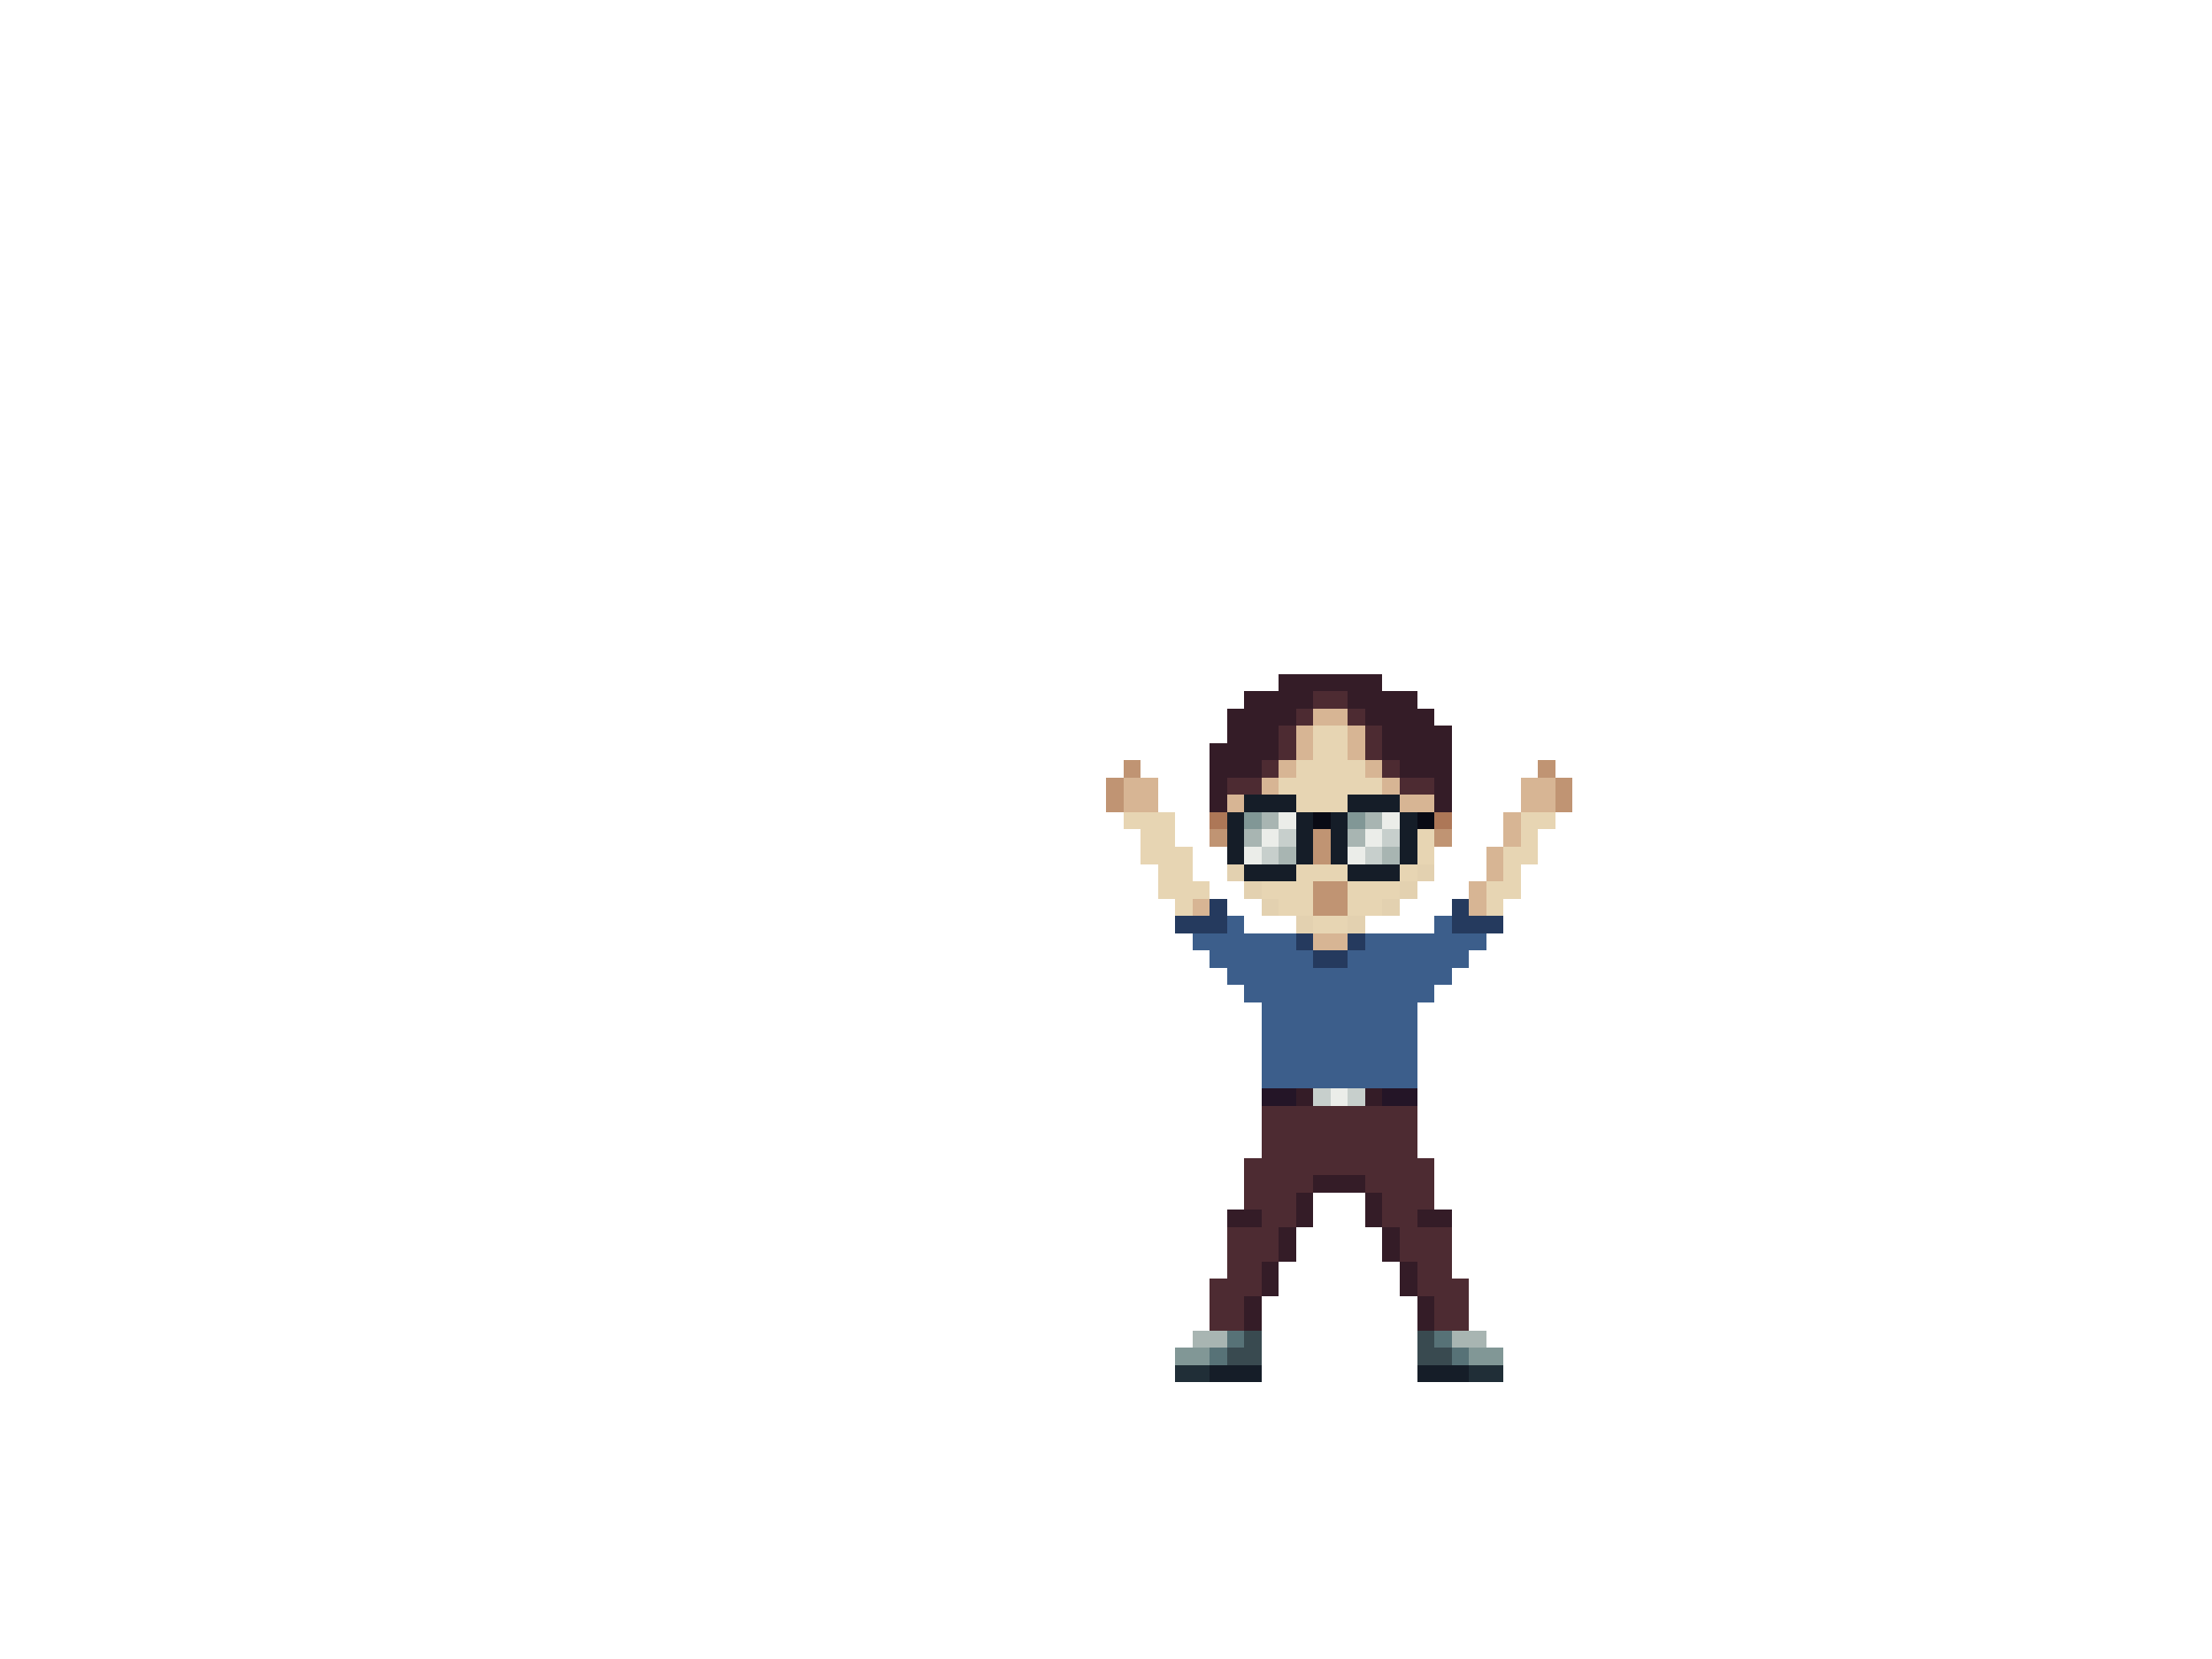
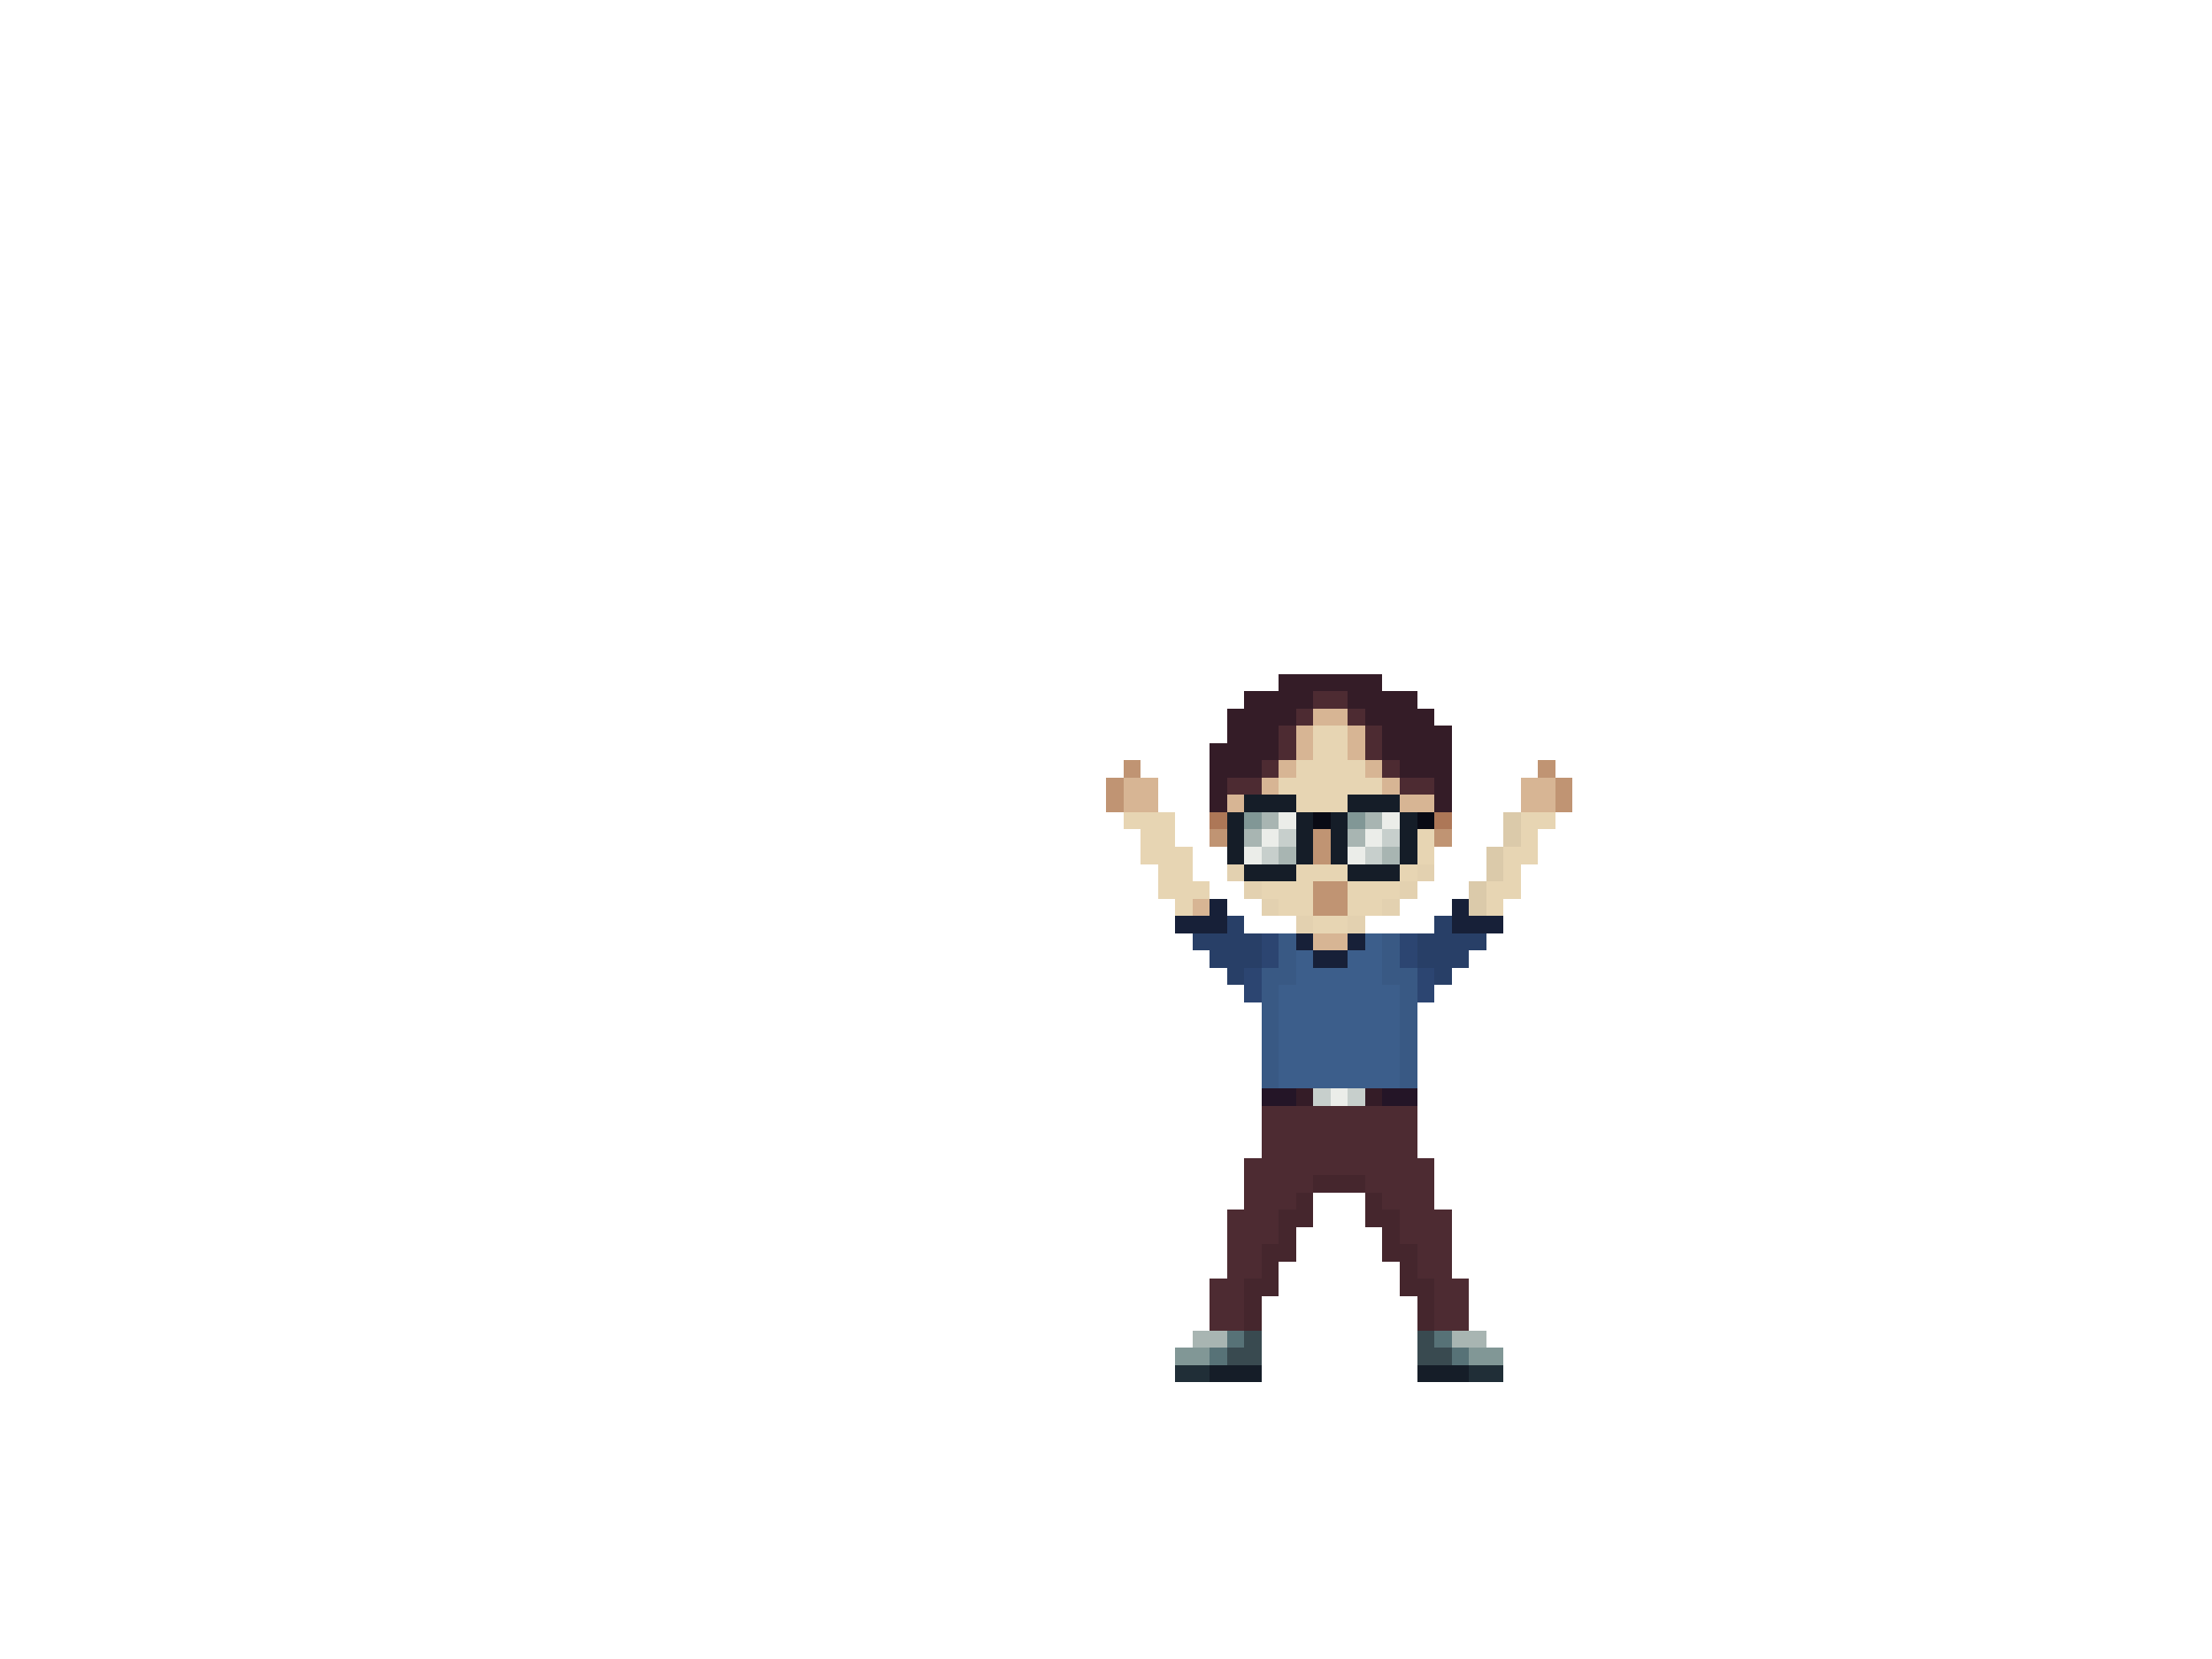
<svg xmlns="http://www.w3.org/2000/svg" version="1.1" width="128" height="96" shape-rendering="crispEdges">
  <rect x="74" y="39" width="1" height="1" fill="#341C27" />
  <rect x="75" y="39" width="1" height="1" fill="#341C27" />
  <rect x="76" y="39" width="1" height="1" fill="#341C27" />
  <rect x="77" y="39" width="1" height="1" fill="#341C27" />
  <rect x="78" y="39" width="1" height="1" fill="#341C27" />
  <rect x="79" y="39" width="1" height="1" fill="#341C27" />
  <rect x="72" y="40" width="1" height="1" fill="#341C27" />
  <rect x="73" y="40" width="1" height="1" fill="#341C27" />
  <rect x="74" y="40" width="1" height="1" fill="#341C27" />
  <rect x="75" y="40" width="1" height="1" fill="#341C27" />
  <rect x="76" y="40" width="1" height="1" fill="#4D2B32" />
  <rect x="77" y="40" width="1" height="1" fill="#4D2B32" />
  <rect x="78" y="40" width="1" height="1" fill="#341C27" />
  <rect x="79" y="40" width="1" height="1" fill="#341C27" />
  <rect x="80" y="40" width="1" height="1" fill="#341C27" />
  <rect x="81" y="40" width="1" height="1" fill="#341C27" />
  <rect x="71" y="41" width="1" height="1" fill="#341C27" />
  <rect x="72" y="41" width="1" height="1" fill="#341C27" />
  <rect x="73" y="41" width="1" height="1" fill="#341C27" />
  <rect x="74" y="41" width="1" height="1" fill="#341C27" />
  <rect x="75" y="41" width="1" height="1" fill="#4D2B32" />
  <rect x="76" y="41" width="1" height="1" fill="#D7B594" />
  <rect x="77" y="41" width="1" height="1" fill="#D7B594" />
  <rect x="78" y="41" width="1" height="1" fill="#4D2B32" />
  <rect x="79" y="41" width="1" height="1" fill="#341C27" />
  <rect x="80" y="41" width="1" height="1" fill="#341C27" />
  <rect x="81" y="41" width="1" height="1" fill="#341C27" />
  <rect x="82" y="41" width="1" height="1" fill="#341C27" />
  <rect x="71" y="42" width="1" height="1" fill="#341C27" />
  <rect x="72" y="42" width="1" height="1" fill="#341C27" />
  <rect x="73" y="42" width="1" height="1" fill="#341C27" />
  <rect x="74" y="42" width="1" height="1" fill="#4D2B32" />
  <rect x="75" y="42" width="1" height="1" fill="#D7B594" />
  <rect x="76" y="42" width="1" height="1" fill="#E7D5B3" />
  <rect x="77" y="42" width="1" height="1" fill="#E7D5B3" />
  <rect x="78" y="42" width="1" height="1" fill="#D7B594" />
  <rect x="79" y="42" width="1" height="1" fill="#4D2B32" />
  <rect x="80" y="42" width="1" height="1" fill="#341C27" />
  <rect x="81" y="42" width="1" height="1" fill="#341C27" />
  <rect x="82" y="42" width="1" height="1" fill="#341C27" />
  <rect x="83" y="42" width="1" height="1" fill="#341C27" />
  <rect x="70" y="43" width="1" height="1" fill="#341C27" />
  <rect x="71" y="43" width="1" height="1" fill="#341C27" />
  <rect x="72" y="43" width="1" height="1" fill="#341C27" />
  <rect x="73" y="43" width="1" height="1" fill="#341C27" />
  <rect x="74" y="43" width="1" height="1" fill="#4D2B32" />
  <rect x="75" y="43" width="1" height="1" fill="#D7B594" />
  <rect x="76" y="43" width="1" height="1" fill="#E7D5B3" />
  <rect x="77" y="43" width="1" height="1" fill="#E7D5B3" />
  <rect x="78" y="43" width="1" height="1" fill="#D7B594" />
  <rect x="79" y="43" width="1" height="1" fill="#4D2B32" />
  <rect x="80" y="43" width="1" height="1" fill="#341C27" />
  <rect x="81" y="43" width="1" height="1" fill="#341C27" />
  <rect x="82" y="43" width="1" height="1" fill="#341C27" />
  <rect x="83" y="43" width="1" height="1" fill="#341C27" />
  <rect x="65" y="44" width="1" height="1" fill="#C09473" />
  <rect x="70" y="44" width="1" height="1" fill="#341C27" />
  <rect x="71" y="44" width="1" height="1" fill="#341C27" />
  <rect x="72" y="44" width="1" height="1" fill="#341C27" />
  <rect x="73" y="44" width="1" height="1" fill="#4D2B32" />
  <rect x="74" y="44" width="1" height="1" fill="#D7B594" />
  <rect x="75" y="44" width="1" height="1" fill="#E7D5B3" />
  <rect x="76" y="44" width="1" height="1" fill="#E7D5B3" />
  <rect x="77" y="44" width="1" height="1" fill="#E7D5B3" />
  <rect x="78" y="44" width="1" height="1" fill="#E7D5B3" />
  <rect x="79" y="44" width="1" height="1" fill="#D7B594" />
  <rect x="80" y="44" width="1" height="1" fill="#4D2B32" />
  <rect x="81" y="44" width="1" height="1" fill="#341C27" />
  <rect x="82" y="44" width="1" height="1" fill="#341C27" />
  <rect x="83" y="44" width="1" height="1" fill="#341C27" />
  <rect x="89" y="44" width="1" height="1" fill="#C09473" />
  <rect x="64" y="45" width="1" height="1" fill="#C09473" />
  <rect x="65" y="45" width="1" height="1" fill="#D7B594" />
  <rect x="66" y="45" width="1" height="1" fill="#D7B594" />
  <rect x="70" y="45" width="1" height="1" fill="#341C27" />
  <rect x="71" y="45" width="1" height="1" fill="#4D2B32" />
  <rect x="72" y="45" width="1" height="1" fill="#4D2B32" />
  <rect x="73" y="45" width="1" height="1" fill="#D7B594" />
  <rect x="74" y="45" width="1" height="1" fill="#E7D5B3" />
  <rect x="75" y="45" width="1" height="1" fill="#E7D5B3" />
  <rect x="76" y="45" width="1" height="1" fill="#E7D5B3" />
  <rect x="77" y="45" width="1" height="1" fill="#E7D5B3" />
  <rect x="78" y="45" width="1" height="1" fill="#E7D5B3" />
  <rect x="79" y="45" width="1" height="1" fill="#E7D5B3" />
  <rect x="80" y="45" width="1" height="1" fill="#D7B594" />
  <rect x="81" y="45" width="1" height="1" fill="#4D2B32" />
  <rect x="82" y="45" width="1" height="1" fill="#4D2B32" />
  <rect x="83" y="45" width="1" height="1" fill="#341C27" />
  <rect x="88" y="45" width="1" height="1" fill="#D7B594" />
  <rect x="89" y="45" width="1" height="1" fill="#D7B594" />
  <rect x="90" y="45" width="1" height="1" fill="#C09473" />
  <rect x="64" y="46" width="1" height="1" fill="#C09473" />
  <rect x="65" y="46" width="1" height="1" fill="#D7B594" />
  <rect x="66" y="46" width="1" height="1" fill="#D7B594" />
  <rect x="70" y="46" width="1" height="1" fill="#341C27" />
  <rect x="71" y="46" width="1" height="1" fill="#D7B594" />
  <rect x="72" y="46" width="1" height="1" fill="#151D28" />
  <rect x="73" y="46" width="1" height="1" fill="#151D28" />
  <rect x="74" y="46" width="1" height="1" fill="#151D28" />
  <rect x="75" y="46" width="1" height="1" fill="#E7D5B3" />
  <rect x="76" y="46" width="1" height="1" fill="#E7D5B3" />
  <rect x="77" y="46" width="1" height="1" fill="#E7D5B3" />
  <rect x="78" y="46" width="1" height="1" fill="#151D28" />
  <rect x="79" y="46" width="1" height="1" fill="#151D28" />
  <rect x="80" y="46" width="1" height="1" fill="#151D28" />
  <rect x="81" y="46" width="1" height="1" fill="#D7B594" />
  <rect x="82" y="46" width="1" height="1" fill="#D7B594" />
  <rect x="83" y="46" width="1" height="1" fill="#341C27" />
  <rect x="88" y="46" width="1" height="1" fill="#D7B594" />
  <rect x="89" y="46" width="1" height="1" fill="#D7B594" />
  <rect x="90" y="46" width="1" height="1" fill="#C09473" />
  <rect x="65" y="47" width="1" height="1" fill="#E7D5B3" />
  <rect x="66" y="47" width="1" height="1" fill="#E7D5B3" />
  <rect x="67" y="47" width="1" height="1" fill="#E7D5B3" />
  <rect x="70" y="47" width="1" height="1" fill="#AD7757" />
  <rect x="71" y="47" width="1" height="1" fill="#151D28" />
  <rect x="72" y="47" width="1" height="1" fill="#819796" />
  <rect x="73" y="47" width="1" height="1" fill="#A8B5B2" />
  <rect x="74" y="47" width="1" height="1" fill="#EBEDE9" />
  <rect x="75" y="47" width="1" height="1" fill="#151D28" />
  <rect x="76" y="47" width="1" height="1" fill="#090A14" />
  <rect x="77" y="47" width="1" height="1" fill="#151D28" />
  <rect x="78" y="47" width="1" height="1" fill="#819796" />
  <rect x="79" y="47" width="1" height="1" fill="#A8B5B2" />
  <rect x="80" y="47" width="1" height="1" fill="#EBEDE9" />
  <rect x="81" y="47" width="1" height="1" fill="#151D28" />
  <rect x="82" y="47" width="1" height="1" fill="#090A14" />
  <rect x="83" y="47" width="1" height="1" fill="#AD7757" />
-   <rect x="87" y="47" width="1" height="1" fill="#D7B594" />
+   <rect x="87" y="47" width="1" height="1" fill="#DBCAAA" />
  <rect x="88" y="47" width="1" height="1" fill="#E7D5B3" />
  <rect x="89" y="47" width="1" height="1" fill="#E7D5B3" />
  <rect x="66" y="48" width="1" height="1" fill="#E7D5B3" />
  <rect x="67" y="48" width="1" height="1" fill="#E7D5B3" />
  <rect x="70" y="48" width="1" height="1" fill="#C09473" />
  <rect x="71" y="48" width="1" height="1" fill="#151D28" />
  <rect x="72" y="48" width="1" height="1" fill="#A8B5B2" />
  <rect x="73" y="48" width="1" height="1" fill="#EBEDE9" />
  <rect x="74" y="48" width="1" height="1" fill="#C7CFCC" />
  <rect x="75" y="48" width="1" height="1" fill="#151D28" />
  <rect x="76" y="48" width="1" height="1" fill="#C09473" />
  <rect x="77" y="48" width="1" height="1" fill="#151D28" />
  <rect x="78" y="48" width="1" height="1" fill="#A8B5B2" />
  <rect x="79" y="48" width="1" height="1" fill="#EBEDE9" />
  <rect x="80" y="48" width="1" height="1" fill="#C7CFCC" />
  <rect x="81" y="48" width="1" height="1" fill="#151D28" />
  <rect x="82" y="48" width="1" height="1" fill="#E7D5B3" />
  <rect x="83" y="48" width="1" height="1" fill="#C09473" />
-   <rect x="87" y="48" width="1" height="1" fill="#D7B594" />
+   <rect x="87" y="48" width="1" height="1" fill="#DBCAAA" />
  <rect x="88" y="48" width="1" height="1" fill="#E7D5B3" />
  <rect x="66" y="49" width="1" height="1" fill="#E7D5B3" />
  <rect x="67" y="49" width="1" height="1" fill="#E7D5B3" />
  <rect x="68" y="49" width="1" height="1" fill="#E7D5B3" />
  <rect x="71" y="49" width="1" height="1" fill="#151D28" />
  <rect x="72" y="49" width="1" height="1" fill="#EBEDE9" />
  <rect x="73" y="49" width="1" height="1" fill="#C7CFCC" />
  <rect x="74" y="49" width="1" height="1" fill="#A8B5B2" />
  <rect x="75" y="49" width="1" height="1" fill="#151D28" />
  <rect x="76" y="49" width="1" height="1" fill="#C09473" />
  <rect x="77" y="49" width="1" height="1" fill="#151D28" />
  <rect x="78" y="49" width="1" height="1" fill="#EBEDE9" />
  <rect x="79" y="49" width="1" height="1" fill="#C7CFCC" />
  <rect x="80" y="49" width="1" height="1" fill="#A8B5B2" />
  <rect x="81" y="49" width="1" height="1" fill="#151D28" />
  <rect x="82" y="49" width="1" height="1" fill="#E7D5B3" />
-   <rect x="86" y="49" width="1" height="1" fill="#D7B594" />
+   <rect x="86" y="49" width="1" height="1" fill="#DBCAAA" />
  <rect x="87" y="49" width="1" height="1" fill="#E7D5B3" />
  <rect x="88" y="49" width="1" height="1" fill="#E7D5B3" />
  <rect x="67" y="50" width="1" height="1" fill="#E7D5B3" />
  <rect x="68" y="50" width="1" height="1" fill="#E7D5B3" />
  <rect x="71" y="50" width="1" height="1" fill="#E3D1B0" />
  <rect x="72" y="50" width="1" height="1" fill="#151D28" />
  <rect x="73" y="50" width="1" height="1" fill="#151D28" />
  <rect x="74" y="50" width="1" height="1" fill="#151D28" />
  <rect x="75" y="50" width="1" height="1" fill="#E7D5B3" />
  <rect x="76" y="50" width="1" height="1" fill="#E7D5B3" />
  <rect x="77" y="50" width="1" height="1" fill="#E7D5B3" />
  <rect x="78" y="50" width="1" height="1" fill="#151D28" />
  <rect x="79" y="50" width="1" height="1" fill="#151D28" />
  <rect x="80" y="50" width="1" height="1" fill="#151D28" />
  <rect x="81" y="50" width="1" height="1" fill="#E7D5B3" />
  <rect x="82" y="50" width="1" height="1" fill="#E3D1B0" />
-   <rect x="86" y="50" width="1" height="1" fill="#D7B594" />
+   <rect x="86" y="50" width="1" height="1" fill="#DBCAAA" />
  <rect x="87" y="50" width="1" height="1" fill="#E7D5B3" />
  <rect x="67" y="51" width="1" height="1" fill="#E7D5B3" />
  <rect x="68" y="51" width="1" height="1" fill="#E7D5B3" />
  <rect x="69" y="51" width="1" height="1" fill="#E7D5B3" />
  <rect x="72" y="51" width="1" height="1" fill="#E3D1B0" />
  <rect x="73" y="51" width="1" height="1" fill="#E7D5B3" />
  <rect x="74" y="51" width="1" height="1" fill="#E7D5B3" />
  <rect x="75" y="51" width="1" height="1" fill="#E7D5B3" />
  <rect x="76" y="51" width="1" height="1" fill="#C09473" />
  <rect x="77" y="51" width="1" height="1" fill="#C09473" />
  <rect x="78" y="51" width="1" height="1" fill="#E7D5B3" />
  <rect x="79" y="51" width="1" height="1" fill="#E7D5B3" />
  <rect x="80" y="51" width="1" height="1" fill="#E7D5B3" />
  <rect x="81" y="51" width="1" height="1" fill="#E3D1B0" />
-   <rect x="85" y="51" width="1" height="1" fill="#D7B594" />
+   <rect x="85" y="51" width="1" height="1" fill="#DBCAAA" />
  <rect x="86" y="51" width="1" height="1" fill="#E7D5B3" />
  <rect x="87" y="51" width="1" height="1" fill="#E7D5B3" />
  <rect x="68" y="52" width="1" height="1" fill="#E7D5B3" />
  <rect x="69" y="52" width="1" height="1" fill="#D7B594" />
-   <rect x="70" y="52" width="1" height="1" fill="#253A5E" />
+   <rect x="70" y="52" width="1" height="1" fill="#172038" />
  <rect x="73" y="52" width="1" height="1" fill="#E3D1B0" />
  <rect x="74" y="52" width="1" height="1" fill="#E7D5B3" />
  <rect x="75" y="52" width="1" height="1" fill="#E7D5B3" />
  <rect x="76" y="52" width="1" height="1" fill="#C09473" />
  <rect x="77" y="52" width="1" height="1" fill="#C09473" />
  <rect x="78" y="52" width="1" height="1" fill="#E7D5B3" />
  <rect x="79" y="52" width="1" height="1" fill="#E7D5B3" />
  <rect x="80" y="52" width="1" height="1" fill="#E3D1B0" />
-   <rect x="84" y="52" width="1" height="1" fill="#253A5E" />
-   <rect x="85" y="52" width="1" height="1" fill="#D7B594" />
+   <rect x="84" y="52" width="1" height="1" fill="#172038" />
+   <rect x="85" y="52" width="1" height="1" fill="#DBCAAA" />
  <rect x="86" y="52" width="1" height="1" fill="#E7D5B3" />
-   <rect x="68" y="53" width="1" height="1" fill="#253A5E" />
-   <rect x="69" y="53" width="1" height="1" fill="#253A5E" />
-   <rect x="70" y="53" width="1" height="1" fill="#253A5E" />
-   <rect x="71" y="53" width="1" height="1" fill="#3C5E8B" />
+   <rect x="68" y="53" width="1" height="1" fill="#172038" />
+   <rect x="69" y="53" width="1" height="1" fill="#172038" />
+   <rect x="70" y="53" width="1" height="1" fill="#172038" />
+   <rect x="71" y="53" width="1" height="1" fill="#283F67" />
  <rect x="75" y="53" width="1" height="1" fill="#E3D1B0" />
  <rect x="76" y="53" width="1" height="1" fill="#E7D5B3" />
  <rect x="77" y="53" width="1" height="1" fill="#E7D5B3" />
  <rect x="78" y="53" width="1" height="1" fill="#E3D1B0" />
-   <rect x="83" y="53" width="1" height="1" fill="#3C5E8B" />
-   <rect x="84" y="53" width="1" height="1" fill="#253A5E" />
-   <rect x="85" y="53" width="1" height="1" fill="#253A5E" />
-   <rect x="86" y="53" width="1" height="1" fill="#253A5E" />
-   <rect x="69" y="54" width="1" height="1" fill="#3C5E8B" />
-   <rect x="70" y="54" width="1" height="1" fill="#3C5E8B" />
-   <rect x="71" y="54" width="1" height="1" fill="#3C5E8B" />
-   <rect x="72" y="54" width="1" height="1" fill="#3C5E8B" />
-   <rect x="73" y="54" width="1" height="1" fill="#3C5E8B" />
-   <rect x="74" y="54" width="1" height="1" fill="#3C5E8B" />
-   <rect x="75" y="54" width="1" height="1" fill="#253A5E" />
+   <rect x="83" y="53" width="1" height="1" fill="#283F67" />
+   <rect x="84" y="53" width="1" height="1" fill="#172038" />
+   <rect x="85" y="53" width="1" height="1" fill="#172038" />
+   <rect x="86" y="53" width="1" height="1" fill="#172038" />
+   <rect x="69" y="54" width="1" height="1" fill="#283F67" />
+   <rect x="70" y="54" width="1" height="1" fill="#283F67" />
+   <rect x="71" y="54" width="1" height="1" fill="#283F67" />
+   <rect x="72" y="54" width="1" height="1" fill="#283F67" />
+   <rect x="73" y="54" width="1" height="1" fill="#2C4571" />
+   <rect x="74" y="54" width="1" height="1" fill="#395984" />
+   <rect x="75" y="54" width="1" height="1" fill="#172038" />
  <rect x="76" y="54" width="1" height="1" fill="#D7B594" />
  <rect x="77" y="54" width="1" height="1" fill="#D7B594" />
-   <rect x="78" y="54" width="1" height="1" fill="#253A5E" />
+   <rect x="78" y="54" width="1" height="1" fill="#172038" />
  <rect x="79" y="54" width="1" height="1" fill="#3C5E8B" />
-   <rect x="80" y="54" width="1" height="1" fill="#3C5E8B" />
-   <rect x="81" y="54" width="1" height="1" fill="#3C5E8B" />
-   <rect x="82" y="54" width="1" height="1" fill="#3C5E8B" />
-   <rect x="83" y="54" width="1" height="1" fill="#3C5E8B" />
-   <rect x="84" y="54" width="1" height="1" fill="#3C5E8B" />
-   <rect x="85" y="54" width="1" height="1" fill="#3C5E8B" />
-   <rect x="70" y="55" width="1" height="1" fill="#3C5E8B" />
-   <rect x="71" y="55" width="1" height="1" fill="#3C5E8B" />
-   <rect x="72" y="55" width="1" height="1" fill="#3C5E8B" />
-   <rect x="73" y="55" width="1" height="1" fill="#3C5E8B" />
-   <rect x="74" y="55" width="1" height="1" fill="#3C5E8B" />
+   <rect x="80" y="54" width="1" height="1" fill="#395984" />
+   <rect x="81" y="54" width="1" height="1" fill="#2C4571" />
+   <rect x="82" y="54" width="1" height="1" fill="#283F67" />
+   <rect x="83" y="54" width="1" height="1" fill="#283F67" />
+   <rect x="84" y="54" width="1" height="1" fill="#283F67" />
+   <rect x="85" y="54" width="1" height="1" fill="#283F67" />
+   <rect x="70" y="55" width="1" height="1" fill="#283F67" />
+   <rect x="71" y="55" width="1" height="1" fill="#283F67" />
+   <rect x="72" y="55" width="1" height="1" fill="#283F67" />
+   <rect x="73" y="55" width="1" height="1" fill="#2C4571" />
+   <rect x="74" y="55" width="1" height="1" fill="#395984" />
  <rect x="75" y="55" width="1" height="1" fill="#3C5E8B" />
-   <rect x="76" y="55" width="1" height="1" fill="#253A5E" />
-   <rect x="77" y="55" width="1" height="1" fill="#253A5E" />
+   <rect x="76" y="55" width="1" height="1" fill="#172038" />
+   <rect x="77" y="55" width="1" height="1" fill="#172038" />
  <rect x="78" y="55" width="1" height="1" fill="#3C5E8B" />
  <rect x="79" y="55" width="1" height="1" fill="#3C5E8B" />
-   <rect x="80" y="55" width="1" height="1" fill="#3C5E8B" />
-   <rect x="81" y="55" width="1" height="1" fill="#3C5E8B" />
-   <rect x="82" y="55" width="1" height="1" fill="#3C5E8B" />
-   <rect x="83" y="55" width="1" height="1" fill="#3C5E8B" />
-   <rect x="84" y="55" width="1" height="1" fill="#3C5E8B" />
-   <rect x="71" y="56" width="1" height="1" fill="#3C5E8B" />
-   <rect x="72" y="56" width="1" height="1" fill="#3C5E8B" />
-   <rect x="73" y="56" width="1" height="1" fill="#3C5E8B" />
-   <rect x="74" y="56" width="1" height="1" fill="#3C5E8B" />
+   <rect x="80" y="55" width="1" height="1" fill="#395984" />
+   <rect x="81" y="55" width="1" height="1" fill="#2C4571" />
+   <rect x="82" y="55" width="1" height="1" fill="#283F67" />
+   <rect x="83" y="55" width="1" height="1" fill="#283F67" />
+   <rect x="84" y="55" width="1" height="1" fill="#283F67" />
+   <rect x="71" y="56" width="1" height="1" fill="#283F67" />
+   <rect x="72" y="56" width="1" height="1" fill="#2C4571" />
+   <rect x="73" y="56" width="1" height="1" fill="#395984" />
+   <rect x="74" y="56" width="1" height="1" fill="#395984" />
  <rect x="75" y="56" width="1" height="1" fill="#3C5E8B" />
  <rect x="76" y="56" width="1" height="1" fill="#3C5E8B" />
  <rect x="77" y="56" width="1" height="1" fill="#3C5E8B" />
  <rect x="78" y="56" width="1" height="1" fill="#3C5E8B" />
  <rect x="79" y="56" width="1" height="1" fill="#3C5E8B" />
-   <rect x="80" y="56" width="1" height="1" fill="#3C5E8B" />
-   <rect x="81" y="56" width="1" height="1" fill="#3C5E8B" />
-   <rect x="82" y="56" width="1" height="1" fill="#3C5E8B" />
-   <rect x="83" y="56" width="1" height="1" fill="#3C5E8B" />
-   <rect x="72" y="57" width="1" height="1" fill="#3C5E8B" />
-   <rect x="73" y="57" width="1" height="1" fill="#3C5E8B" />
+   <rect x="80" y="56" width="1" height="1" fill="#395984" />
+   <rect x="81" y="56" width="1" height="1" fill="#395984" />
+   <rect x="82" y="56" width="1" height="1" fill="#2C4571" />
+   <rect x="83" y="56" width="1" height="1" fill="#283F67" />
+   <rect x="72" y="57" width="1" height="1" fill="#2C4571" />
+   <rect x="73" y="57" width="1" height="1" fill="#395984" />
  <rect x="74" y="57" width="1" height="1" fill="#3C5E8B" />
  <rect x="75" y="57" width="1" height="1" fill="#3C5E8B" />
  <rect x="76" y="57" width="1" height="1" fill="#3C5E8B" />
  <rect x="77" y="57" width="1" height="1" fill="#3C5E8B" />
  <rect x="78" y="57" width="1" height="1" fill="#3C5E8B" />
  <rect x="79" y="57" width="1" height="1" fill="#3C5E8B" />
  <rect x="80" y="57" width="1" height="1" fill="#3C5E8B" />
-   <rect x="81" y="57" width="1" height="1" fill="#3C5E8B" />
-   <rect x="82" y="57" width="1" height="1" fill="#3C5E8B" />
-   <rect x="73" y="58" width="1" height="1" fill="#3C5E8B" />
+   <rect x="81" y="57" width="1" height="1" fill="#395984" />
+   <rect x="82" y="57" width="1" height="1" fill="#2C4571" />
+   <rect x="73" y="58" width="1" height="1" fill="#395984" />
  <rect x="74" y="58" width="1" height="1" fill="#3C5E8B" />
  <rect x="75" y="58" width="1" height="1" fill="#3C5E8B" />
  <rect x="76" y="58" width="1" height="1" fill="#3C5E8B" />
  <rect x="77" y="58" width="1" height="1" fill="#3C5E8B" />
  <rect x="78" y="58" width="1" height="1" fill="#3C5E8B" />
  <rect x="79" y="58" width="1" height="1" fill="#3C5E8B" />
  <rect x="80" y="58" width="1" height="1" fill="#3C5E8B" />
-   <rect x="81" y="58" width="1" height="1" fill="#3C5E8B" />
-   <rect x="73" y="59" width="1" height="1" fill="#3C5E8B" />
+   <rect x="81" y="58" width="1" height="1" fill="#395984" />
+   <rect x="73" y="59" width="1" height="1" fill="#395984" />
  <rect x="74" y="59" width="1" height="1" fill="#3C5E8B" />
  <rect x="75" y="59" width="1" height="1" fill="#3C5E8B" />
  <rect x="76" y="59" width="1" height="1" fill="#3C5E8B" />
  <rect x="77" y="59" width="1" height="1" fill="#3C5E8B" />
  <rect x="78" y="59" width="1" height="1" fill="#3C5E8B" />
  <rect x="79" y="59" width="1" height="1" fill="#3C5E8B" />
  <rect x="80" y="59" width="1" height="1" fill="#3C5E8B" />
-   <rect x="81" y="59" width="1" height="1" fill="#3C5E8B" />
-   <rect x="73" y="60" width="1" height="1" fill="#3C5E8B" />
+   <rect x="81" y="59" width="1" height="1" fill="#395984" />
+   <rect x="73" y="60" width="1" height="1" fill="#395984" />
  <rect x="74" y="60" width="1" height="1" fill="#3C5E8B" />
  <rect x="75" y="60" width="1" height="1" fill="#3C5E8B" />
  <rect x="76" y="60" width="1" height="1" fill="#3C5E8B" />
  <rect x="77" y="60" width="1" height="1" fill="#3C5E8B" />
  <rect x="78" y="60" width="1" height="1" fill="#3C5E8B" />
  <rect x="79" y="60" width="1" height="1" fill="#3C5E8B" />
  <rect x="80" y="60" width="1" height="1" fill="#3C5E8B" />
-   <rect x="81" y="60" width="1" height="1" fill="#3C5E8B" />
-   <rect x="73" y="61" width="1" height="1" fill="#3C5E8B" />
+   <rect x="81" y="60" width="1" height="1" fill="#395984" />
+   <rect x="73" y="61" width="1" height="1" fill="#395984" />
  <rect x="74" y="61" width="1" height="1" fill="#3C5E8B" />
  <rect x="75" y="61" width="1" height="1" fill="#3C5E8B" />
  <rect x="76" y="61" width="1" height="1" fill="#3C5E8B" />
  <rect x="77" y="61" width="1" height="1" fill="#3C5E8B" />
  <rect x="78" y="61" width="1" height="1" fill="#3C5E8B" />
  <rect x="79" y="61" width="1" height="1" fill="#3C5E8B" />
  <rect x="80" y="61" width="1" height="1" fill="#3C5E8B" />
-   <rect x="81" y="61" width="1" height="1" fill="#3C5E8B" />
-   <rect x="73" y="62" width="1" height="1" fill="#3C5E8B" />
+   <rect x="81" y="61" width="1" height="1" fill="#395984" />
+   <rect x="73" y="62" width="1" height="1" fill="#395984" />
  <rect x="74" y="62" width="1" height="1" fill="#3C5E8B" />
  <rect x="75" y="62" width="1" height="1" fill="#3C5E8B" />
  <rect x="76" y="62" width="1" height="1" fill="#3C5E8B" />
  <rect x="77" y="62" width="1" height="1" fill="#3C5E8B" />
  <rect x="78" y="62" width="1" height="1" fill="#3C5E8B" />
  <rect x="79" y="62" width="1" height="1" fill="#3C5E8B" />
  <rect x="80" y="62" width="1" height="1" fill="#3C5E8B" />
-   <rect x="81" y="62" width="1" height="1" fill="#3C5E8B" />
+   <rect x="81" y="62" width="1" height="1" fill="#395984" />
  <rect x="73" y="63" width="1" height="1" fill="#241527" />
  <rect x="74" y="63" width="1" height="1" fill="#241527" />
  <rect x="75" y="63" width="1" height="1" fill="#341C27" />
  <rect x="76" y="63" width="1" height="1" fill="#C7CFCC" />
  <rect x="77" y="63" width="1" height="1" fill="#EBEDE9" />
  <rect x="78" y="63" width="1" height="1" fill="#C7CFCC" />
  <rect x="79" y="63" width="1" height="1" fill="#341C27" />
  <rect x="80" y="63" width="1" height="1" fill="#241527" />
  <rect x="81" y="63" width="1" height="1" fill="#241527" />
  <rect x="73" y="64" width="1" height="1" fill="#4D2B32" />
  <rect x="74" y="64" width="1" height="1" fill="#4D2B32" />
  <rect x="75" y="64" width="1" height="1" fill="#4D2B32" />
  <rect x="76" y="64" width="1" height="1" fill="#4D2B32" />
  <rect x="77" y="64" width="1" height="1" fill="#4D2B32" />
  <rect x="78" y="64" width="1" height="1" fill="#4D2B32" />
  <rect x="79" y="64" width="1" height="1" fill="#4D2B32" />
  <rect x="80" y="64" width="1" height="1" fill="#4D2B32" />
  <rect x="81" y="64" width="1" height="1" fill="#4D2B32" />
  <rect x="73" y="65" width="1" height="1" fill="#4D2B32" />
  <rect x="74" y="65" width="1" height="1" fill="#4D2B32" />
  <rect x="75" y="65" width="1" height="1" fill="#4D2B32" />
  <rect x="76" y="65" width="1" height="1" fill="#4D2B32" />
  <rect x="77" y="65" width="1" height="1" fill="#4D2B32" />
  <rect x="78" y="65" width="1" height="1" fill="#4D2B32" />
  <rect x="79" y="65" width="1" height="1" fill="#4D2B32" />
  <rect x="80" y="65" width="1" height="1" fill="#4D2B32" />
  <rect x="81" y="65" width="1" height="1" fill="#4D2B32" />
  <rect x="73" y="66" width="1" height="1" fill="#4D2B32" />
  <rect x="74" y="66" width="1" height="1" fill="#4D2B32" />
  <rect x="75" y="66" width="1" height="1" fill="#4D2B32" />
  <rect x="76" y="66" width="1" height="1" fill="#4D2B32" />
  <rect x="77" y="66" width="1" height="1" fill="#4D2B32" />
  <rect x="78" y="66" width="1" height="1" fill="#4D2B32" />
  <rect x="79" y="66" width="1" height="1" fill="#4D2B32" />
  <rect x="80" y="66" width="1" height="1" fill="#4D2B32" />
  <rect x="81" y="66" width="1" height="1" fill="#4D2B32" />
  <rect x="72" y="67" width="1" height="1" fill="#4D2B32" />
  <rect x="73" y="67" width="1" height="1" fill="#4D2B32" />
  <rect x="74" y="67" width="1" height="1" fill="#4D2B32" />
  <rect x="75" y="67" width="1" height="1" fill="#4D2B32" />
  <rect x="76" y="67" width="1" height="1" fill="#4D2B32" />
  <rect x="77" y="67" width="1" height="1" fill="#4D2B32" />
  <rect x="78" y="67" width="1" height="1" fill="#4D2B32" />
  <rect x="79" y="67" width="1" height="1" fill="#4D2B32" />
  <rect x="80" y="67" width="1" height="1" fill="#4D2B32" />
  <rect x="81" y="67" width="1" height="1" fill="#4D2B32" />
  <rect x="82" y="67" width="1" height="1" fill="#4D2B32" />
  <rect x="72" y="68" width="1" height="1" fill="#4D2B32" />
  <rect x="73" y="68" width="1" height="1" fill="#4D2B32" />
  <rect x="74" y="68" width="1" height="1" fill="#4D2B32" />
  <rect x="75" y="68" width="1" height="1" fill="#4D2B32" />
-   <rect x="76" y="68" width="1" height="1" fill="#341C27" />
-   <rect x="77" y="68" width="1" height="1" fill="#341C27" />
-   <rect x="78" y="68" width="1" height="1" fill="#341C27" />
+   <rect x="76" y="68" width="1" height="1" fill="#45262D" />
+   <rect x="77" y="68" width="1" height="1" fill="#45262D" />
+   <rect x="78" y="68" width="1" height="1" fill="#45262D" />
  <rect x="79" y="68" width="1" height="1" fill="#4D2B32" />
  <rect x="80" y="68" width="1" height="1" fill="#4D2B32" />
  <rect x="81" y="68" width="1" height="1" fill="#4D2B32" />
  <rect x="82" y="68" width="1" height="1" fill="#4D2B32" />
  <rect x="72" y="69" width="1" height="1" fill="#4D2B32" />
  <rect x="73" y="69" width="1" height="1" fill="#4D2B32" />
  <rect x="74" y="69" width="1" height="1" fill="#4D2B32" />
-   <rect x="75" y="69" width="1" height="1" fill="#341C27" />
-   <rect x="79" y="69" width="1" height="1" fill="#341C27" />
+   <rect x="75" y="69" width="1" height="1" fill="#45262D" />
+   <rect x="79" y="69" width="1" height="1" fill="#45262D" />
  <rect x="80" y="69" width="1" height="1" fill="#4D2B32" />
  <rect x="81" y="69" width="1" height="1" fill="#4D2B32" />
  <rect x="82" y="69" width="1" height="1" fill="#4D2B32" />
-   <rect x="71" y="70" width="1" height="1" fill="#341C27" />
-   <rect x="72" y="70" width="1" height="1" fill="#341C27" />
+   <rect x="71" y="70" width="1" height="1" fill="#4D2B32" />
+   <rect x="72" y="70" width="1" height="1" fill="#4D2B32" />
  <rect x="73" y="70" width="1" height="1" fill="#4D2B32" />
-   <rect x="74" y="70" width="1" height="1" fill="#4D2B32" />
-   <rect x="75" y="70" width="1" height="1" fill="#341C27" />
-   <rect x="79" y="70" width="1" height="1" fill="#341C27" />
-   <rect x="80" y="70" width="1" height="1" fill="#4D2B32" />
+   <rect x="74" y="70" width="1" height="1" fill="#45262D" />
+   <rect x="75" y="70" width="1" height="1" fill="#45262D" />
+   <rect x="79" y="70" width="1" height="1" fill="#45262D" />
+   <rect x="80" y="70" width="1" height="1" fill="#45262D" />
  <rect x="81" y="70" width="1" height="1" fill="#4D2B32" />
-   <rect x="82" y="70" width="1" height="1" fill="#341C27" />
-   <rect x="83" y="70" width="1" height="1" fill="#341C27" />
+   <rect x="82" y="70" width="1" height="1" fill="#4D2B32" />
+   <rect x="83" y="70" width="1" height="1" fill="#4D2B32" />
  <rect x="71" y="71" width="1" height="1" fill="#4D2B32" />
  <rect x="72" y="71" width="1" height="1" fill="#4D2B32" />
  <rect x="73" y="71" width="1" height="1" fill="#4D2B32" />
-   <rect x="74" y="71" width="1" height="1" fill="#341C27" />
-   <rect x="80" y="71" width="1" height="1" fill="#341C27" />
+   <rect x="74" y="71" width="1" height="1" fill="#45262D" />
+   <rect x="80" y="71" width="1" height="1" fill="#45262D" />
  <rect x="81" y="71" width="1" height="1" fill="#4D2B32" />
  <rect x="82" y="71" width="1" height="1" fill="#4D2B32" />
  <rect x="83" y="71" width="1" height="1" fill="#4D2B32" />
  <rect x="71" y="72" width="1" height="1" fill="#4D2B32" />
  <rect x="72" y="72" width="1" height="1" fill="#4D2B32" />
-   <rect x="73" y="72" width="1" height="1" fill="#4D2B32" />
-   <rect x="74" y="72" width="1" height="1" fill="#341C27" />
-   <rect x="80" y="72" width="1" height="1" fill="#341C27" />
-   <rect x="81" y="72" width="1" height="1" fill="#4D2B32" />
+   <rect x="73" y="72" width="1" height="1" fill="#45262D" />
+   <rect x="74" y="72" width="1" height="1" fill="#45262D" />
+   <rect x="80" y="72" width="1" height="1" fill="#45262D" />
+   <rect x="81" y="72" width="1" height="1" fill="#45262D" />
  <rect x="82" y="72" width="1" height="1" fill="#4D2B32" />
  <rect x="83" y="72" width="1" height="1" fill="#4D2B32" />
  <rect x="71" y="73" width="1" height="1" fill="#4D2B32" />
  <rect x="72" y="73" width="1" height="1" fill="#4D2B32" />
-   <rect x="73" y="73" width="1" height="1" fill="#341C27" />
-   <rect x="81" y="73" width="1" height="1" fill="#341C27" />
+   <rect x="73" y="73" width="1" height="1" fill="#45262D" />
+   <rect x="81" y="73" width="1" height="1" fill="#45262D" />
  <rect x="82" y="73" width="1" height="1" fill="#4D2B32" />
  <rect x="83" y="73" width="1" height="1" fill="#4D2B32" />
  <rect x="70" y="74" width="1" height="1" fill="#4D2B32" />
  <rect x="71" y="74" width="1" height="1" fill="#4D2B32" />
-   <rect x="72" y="74" width="1" height="1" fill="#4D2B32" />
-   <rect x="73" y="74" width="1" height="1" fill="#341C27" />
-   <rect x="81" y="74" width="1" height="1" fill="#341C27" />
-   <rect x="82" y="74" width="1" height="1" fill="#4D2B32" />
+   <rect x="72" y="74" width="1" height="1" fill="#45262D" />
+   <rect x="73" y="74" width="1" height="1" fill="#45262D" />
+   <rect x="81" y="74" width="1" height="1" fill="#45262D" />
+   <rect x="82" y="74" width="1" height="1" fill="#45262D" />
  <rect x="83" y="74" width="1" height="1" fill="#4D2B32" />
  <rect x="84" y="74" width="1" height="1" fill="#4D2B32" />
  <rect x="70" y="75" width="1" height="1" fill="#4D2B32" />
  <rect x="71" y="75" width="1" height="1" fill="#4D2B32" />
-   <rect x="72" y="75" width="1" height="1" fill="#341C27" />
-   <rect x="82" y="75" width="1" height="1" fill="#341C27" />
+   <rect x="72" y="75" width="1" height="1" fill="#45262D" />
+   <rect x="82" y="75" width="1" height="1" fill="#45262D" />
  <rect x="83" y="75" width="1" height="1" fill="#4D2B32" />
  <rect x="84" y="75" width="1" height="1" fill="#4D2B32" />
  <rect x="70" y="76" width="1" height="1" fill="#4D2B32" />
  <rect x="71" y="76" width="1" height="1" fill="#4D2B32" />
-   <rect x="72" y="76" width="1" height="1" fill="#341C27" />
-   <rect x="82" y="76" width="1" height="1" fill="#341C27" />
+   <rect x="72" y="76" width="1" height="1" fill="#45262D" />
+   <rect x="82" y="76" width="1" height="1" fill="#45262D" />
  <rect x="83" y="76" width="1" height="1" fill="#4D2B32" />
  <rect x="84" y="76" width="1" height="1" fill="#4D2B32" />
  <rect x="69" y="77" width="1" height="1" fill="#A8B5B2" />
  <rect x="70" y="77" width="1" height="1" fill="#A8B5B2" />
  <rect x="71" y="77" width="1" height="1" fill="#577277" />
  <rect x="72" y="77" width="1" height="1" fill="#394A50" />
  <rect x="82" y="77" width="1" height="1" fill="#394A50" />
  <rect x="83" y="77" width="1" height="1" fill="#577277" />
  <rect x="84" y="77" width="1" height="1" fill="#A8B5B2" />
  <rect x="85" y="77" width="1" height="1" fill="#A8B5B2" />
  <rect x="68" y="78" width="1" height="1" fill="#819796" />
  <rect x="69" y="78" width="1" height="1" fill="#819796" />
  <rect x="70" y="78" width="1" height="1" fill="#577277" />
  <rect x="71" y="78" width="1" height="1" fill="#394A50" />
  <rect x="72" y="78" width="1" height="1" fill="#394A50" />
  <rect x="82" y="78" width="1" height="1" fill="#394A50" />
  <rect x="83" y="78" width="1" height="1" fill="#394A50" />
  <rect x="84" y="78" width="1" height="1" fill="#577277" />
  <rect x="85" y="78" width="1" height="1" fill="#819796" />
  <rect x="86" y="78" width="1" height="1" fill="#819796" />
  <rect x="68" y="79" width="1" height="1" fill="#202E37" />
  <rect x="69" y="79" width="1" height="1" fill="#202E37" />
  <rect x="70" y="79" width="1" height="1" fill="#151D28" />
  <rect x="71" y="79" width="1" height="1" fill="#151D28" />
  <rect x="72" y="79" width="1" height="1" fill="#151D28" />
  <rect x="82" y="79" width="1" height="1" fill="#151D28" />
  <rect x="83" y="79" width="1" height="1" fill="#151D28" />
  <rect x="84" y="79" width="1" height="1" fill="#151D28" />
  <rect x="85" y="79" width="1" height="1" fill="#202E37" />
  <rect x="86" y="79" width="1" height="1" fill="#202E37" />
</svg>
